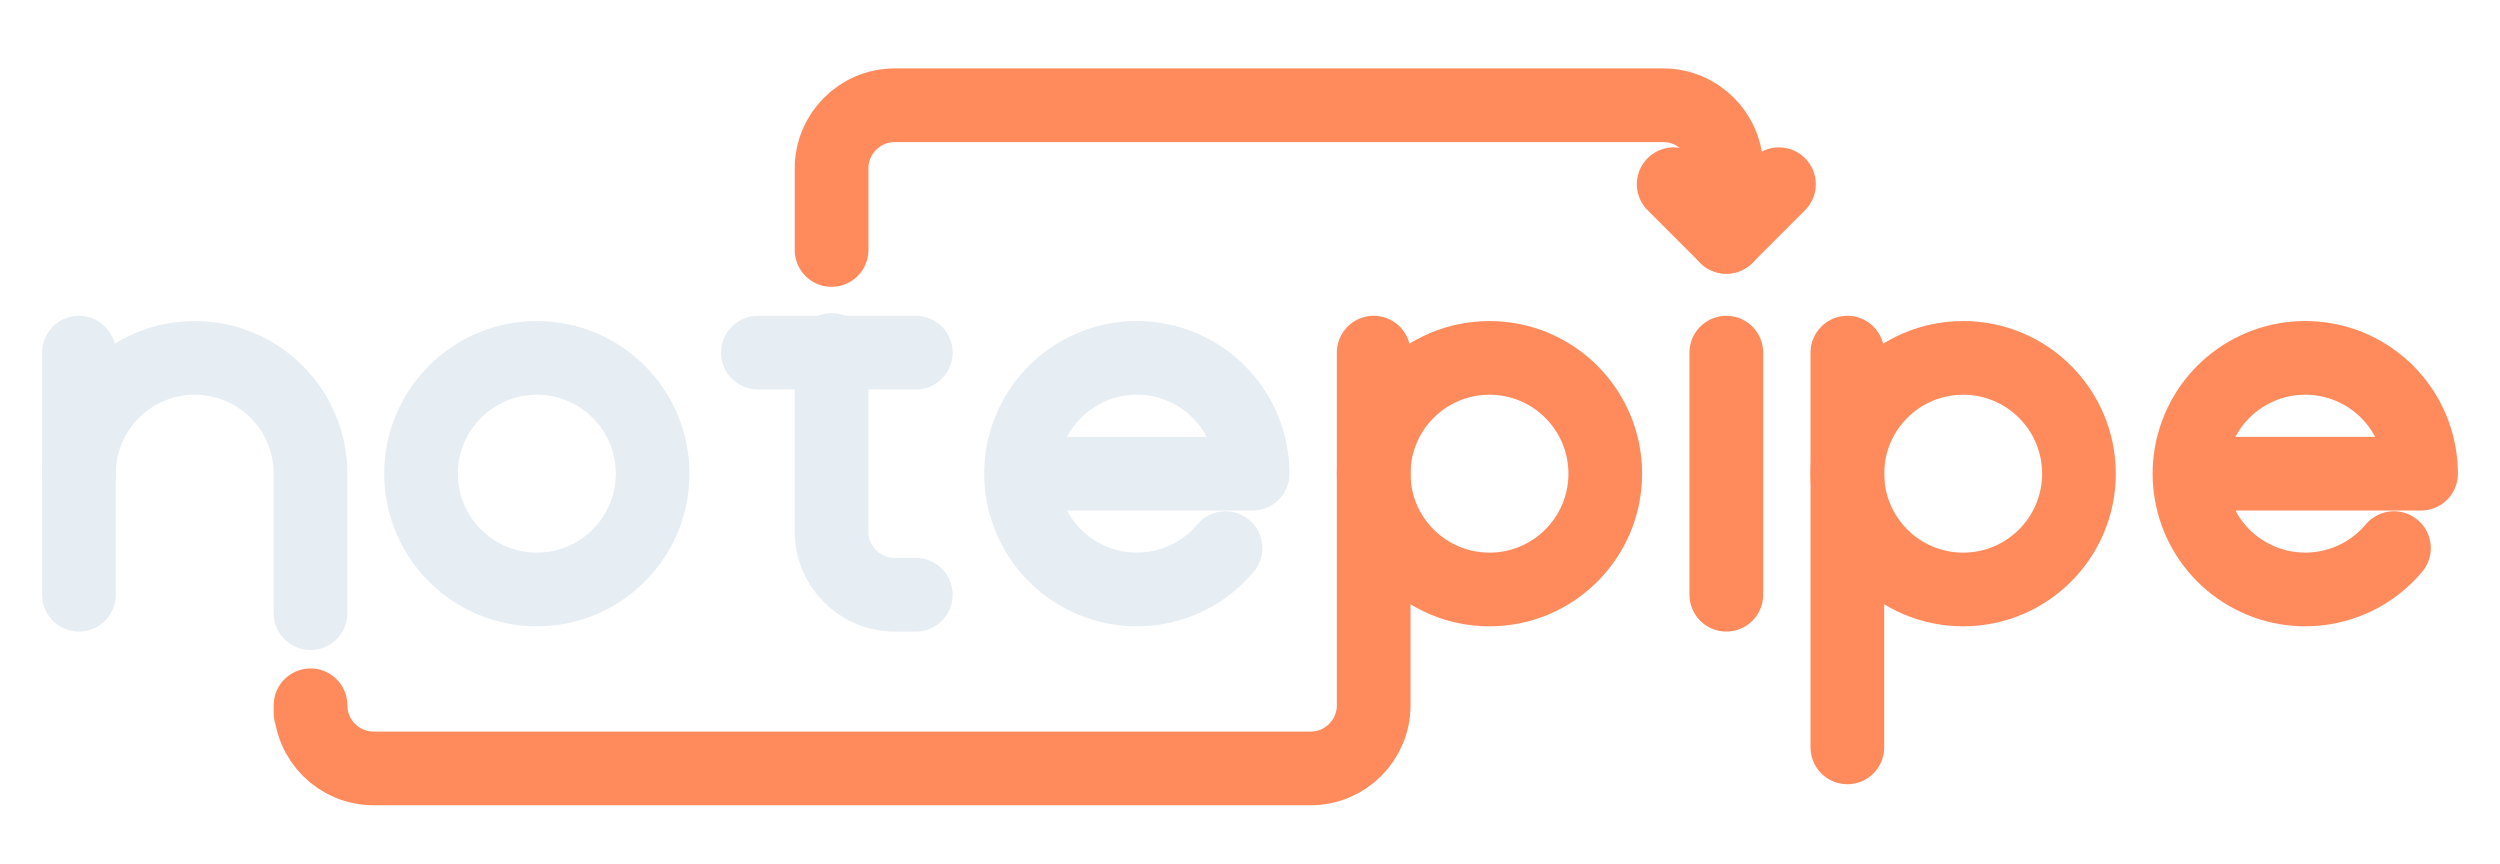
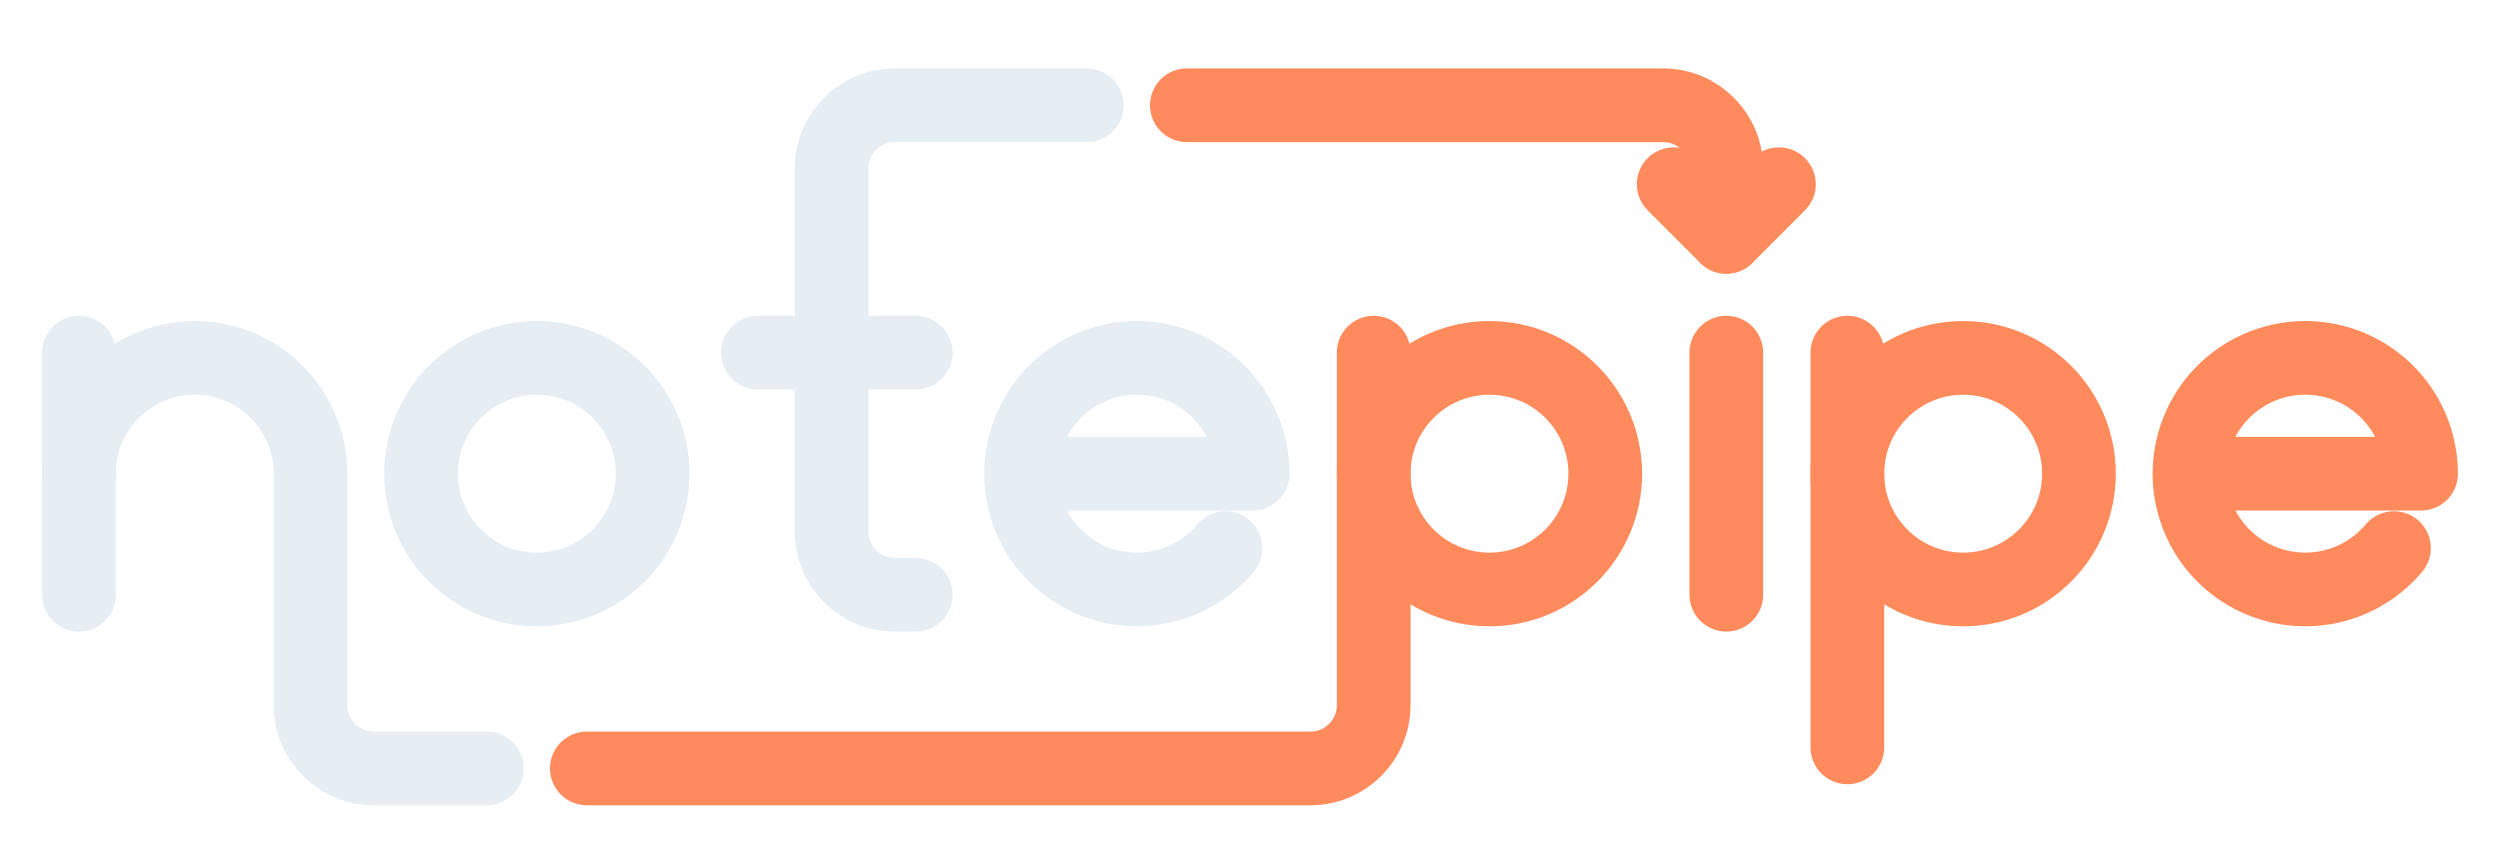
<svg xmlns="http://www.w3.org/2000/svg" width="475" height="164" viewBox="0 0 475 164" role="img" aria-label="notepipe">
  <g fill="none" stroke-width="14" stroke-linecap="round" stroke-linejoin="round">
    <g stroke="#e6edf3">
      <path d="M15.0 67.0V113.0" />
      <path d="M80.0 90.0A22 22 0 1 1 124.0 90.0A22 22 0 1 1 80.0 90.0" />
      <path d="M144.0 67.0H174.0" />
      <path d="M194.0 90.0H238.0A22 22 0 1 0 232.85 104.14" />
-       <path d="M174.0 113.0H170.0A12 12 0 0 1 158.0 101.0V66.5" />
-       <path d="M15.0 90.0A22 22 0 0 1 59.0 90.0V116.5" />
+       <path d="M174.0 113.0H170.0A12 12 0 0 1 158.0 101.0V32A12 12 0 0 1 170.0 20H206.5" />
+       <path d="M15.0 90.0A22 22 0 0 1 59.0 90.0V134A12 12 0 0 0 71.0 146H92.5" />
    </g>
    <g stroke="#ff8a5c">
-       <path d="M158.0 47.5V32A12 12 0 0 1 170.0 20H316.0A12 12 0 0 1 328.0 32V45" />
+       <path d="M225.5 20H316.0A12 12 0 0 1 328.0 32V45" />
      <path d="M318.0 35L328.0 45L338.0 35" />
      <path d="M261.0 90.0A22 22 0 1 1 305.0 90.0A22 22 0 1 1 261.0 90.0" />
      <path d="M328.0 67.0V113.0" />
      <path d="M351.0 67.0V142" />
      <path d="M351.0 90.0A22 22 0 1 1 395.0 90.0A22 22 0 1 1 351.0 90.0" />
      <path d="M416.0 90.0H460.0A22 22 0 1 0 454.85 104.14" />
-       <path d="M59.0 135.5V134A12 12 0 0 0 71.0 146H249.0A12 12 0 0 0 261.0 134V67.0" />
+       <path d="M111.5 146H249.0A12 12 0 0 0 261.0 134V67.0" />
    </g>
  </g>
</svg>
